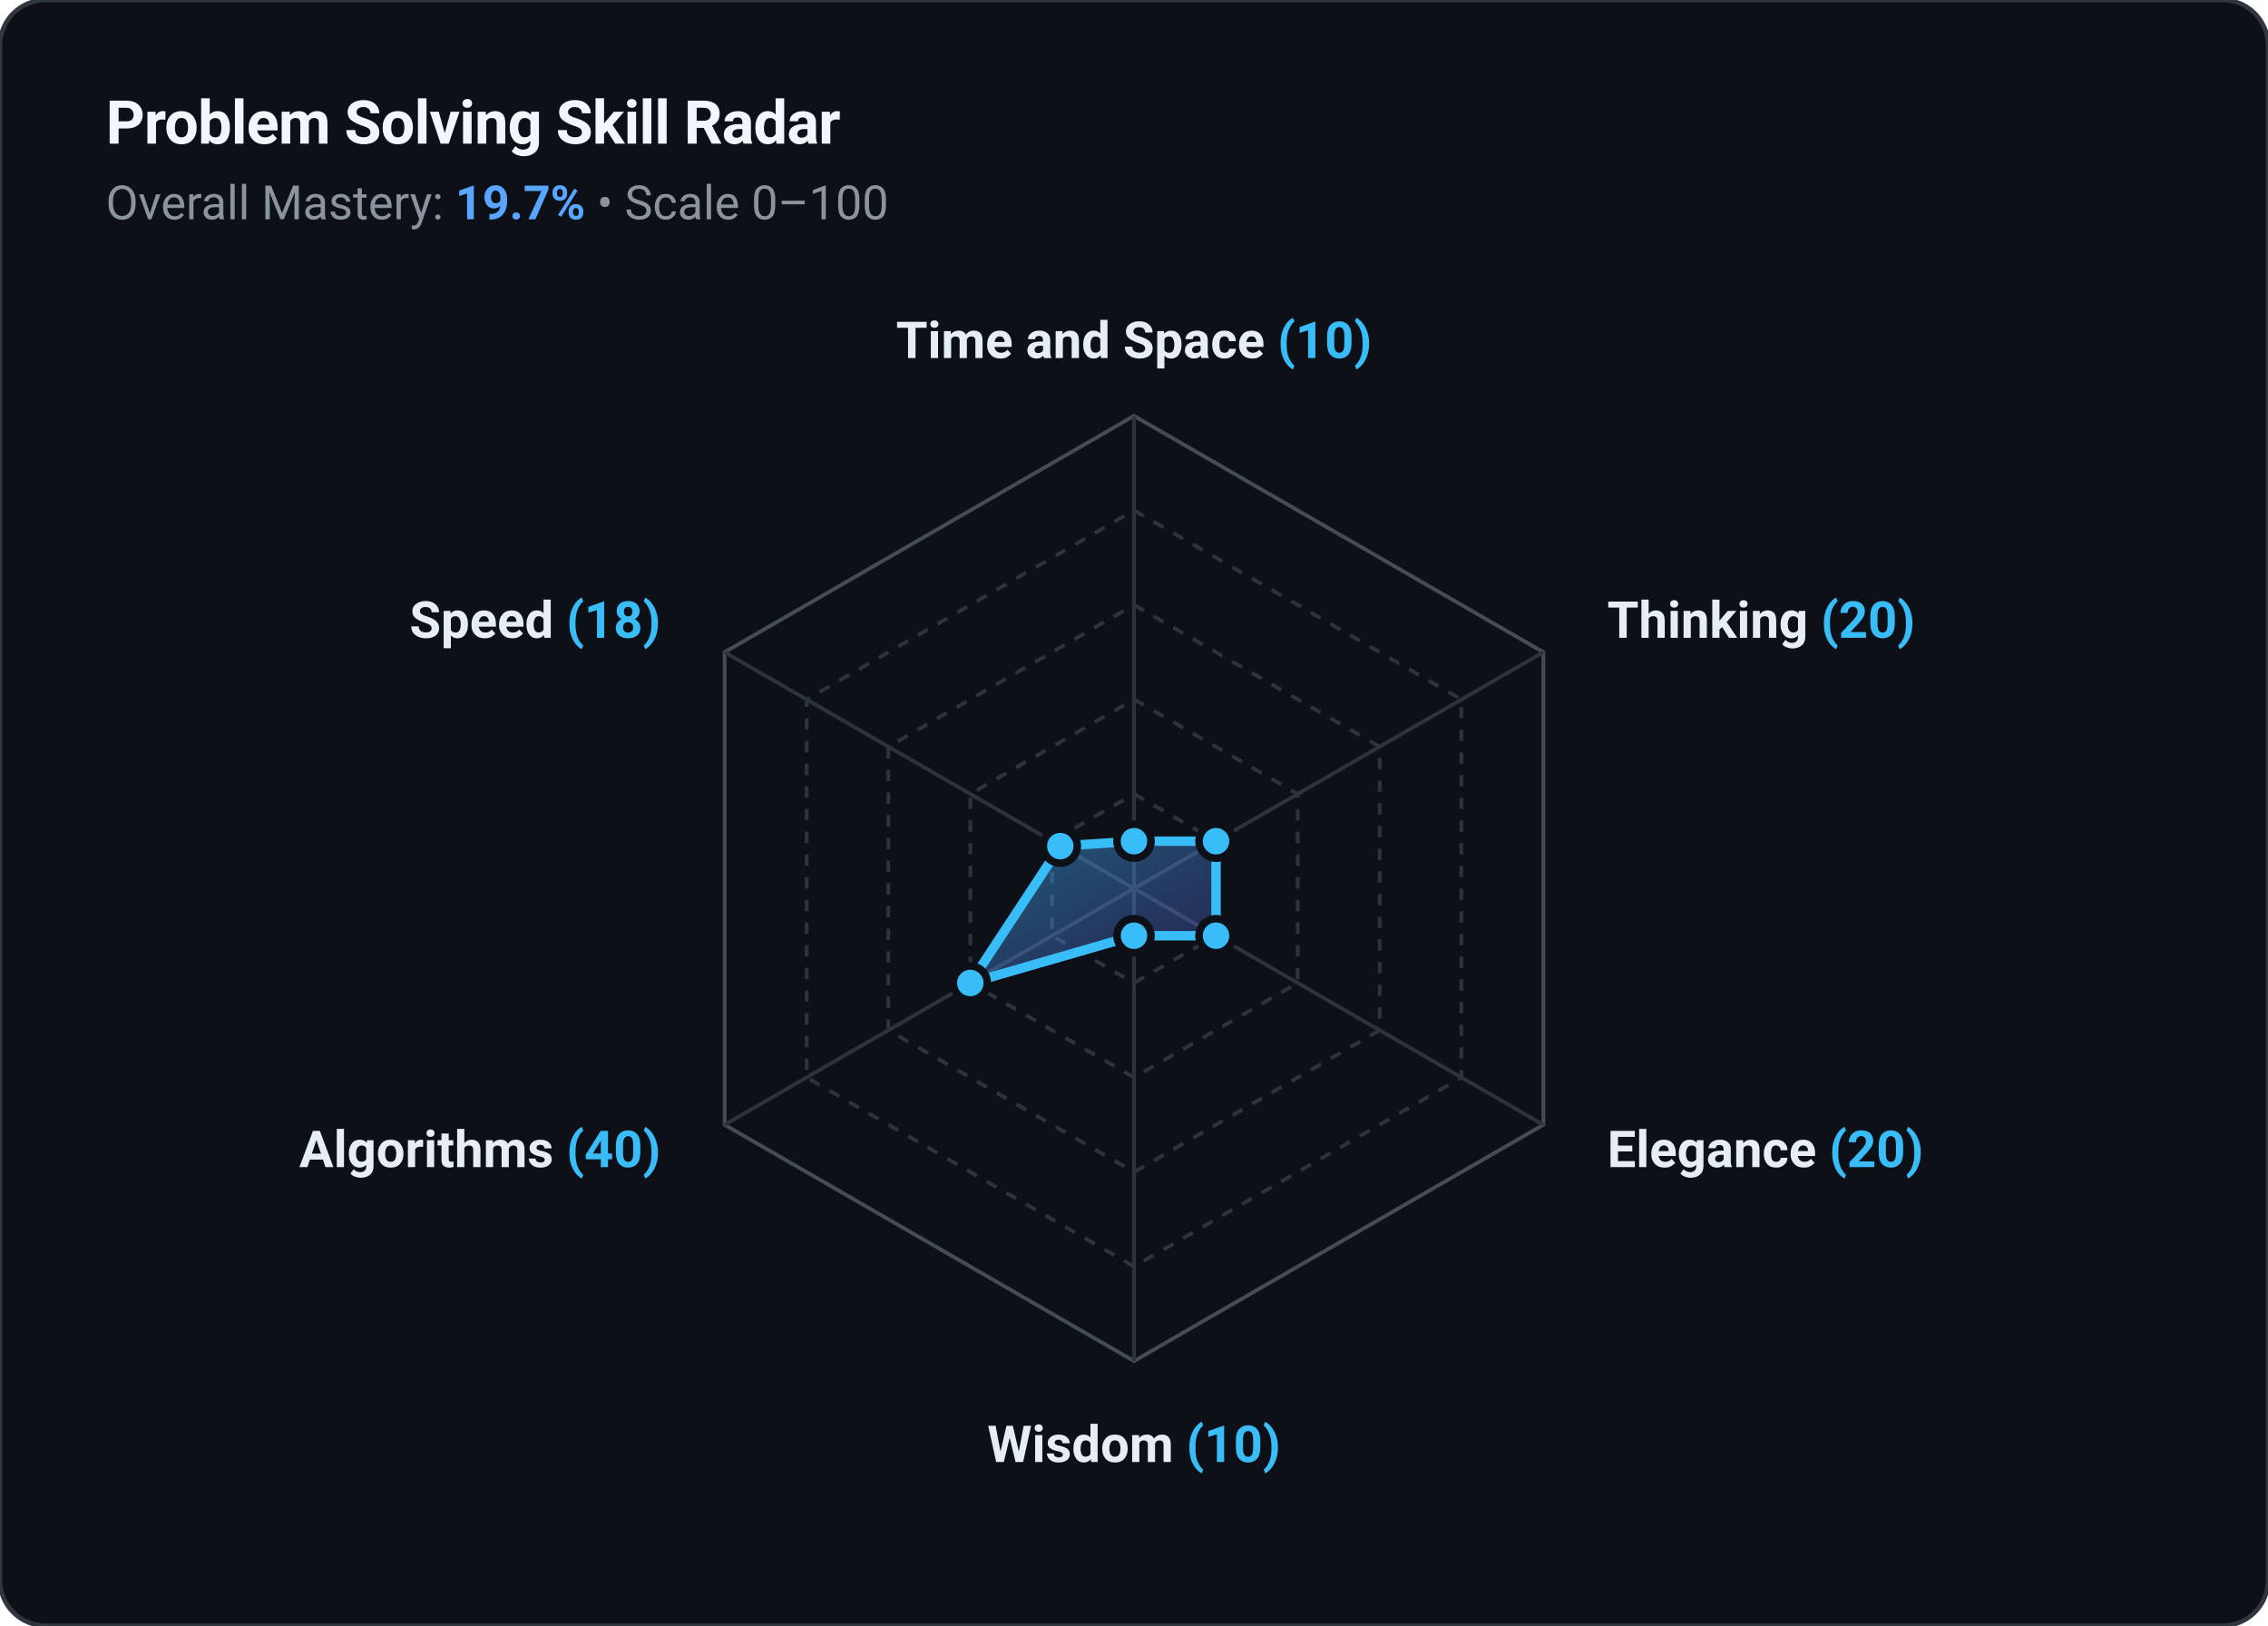
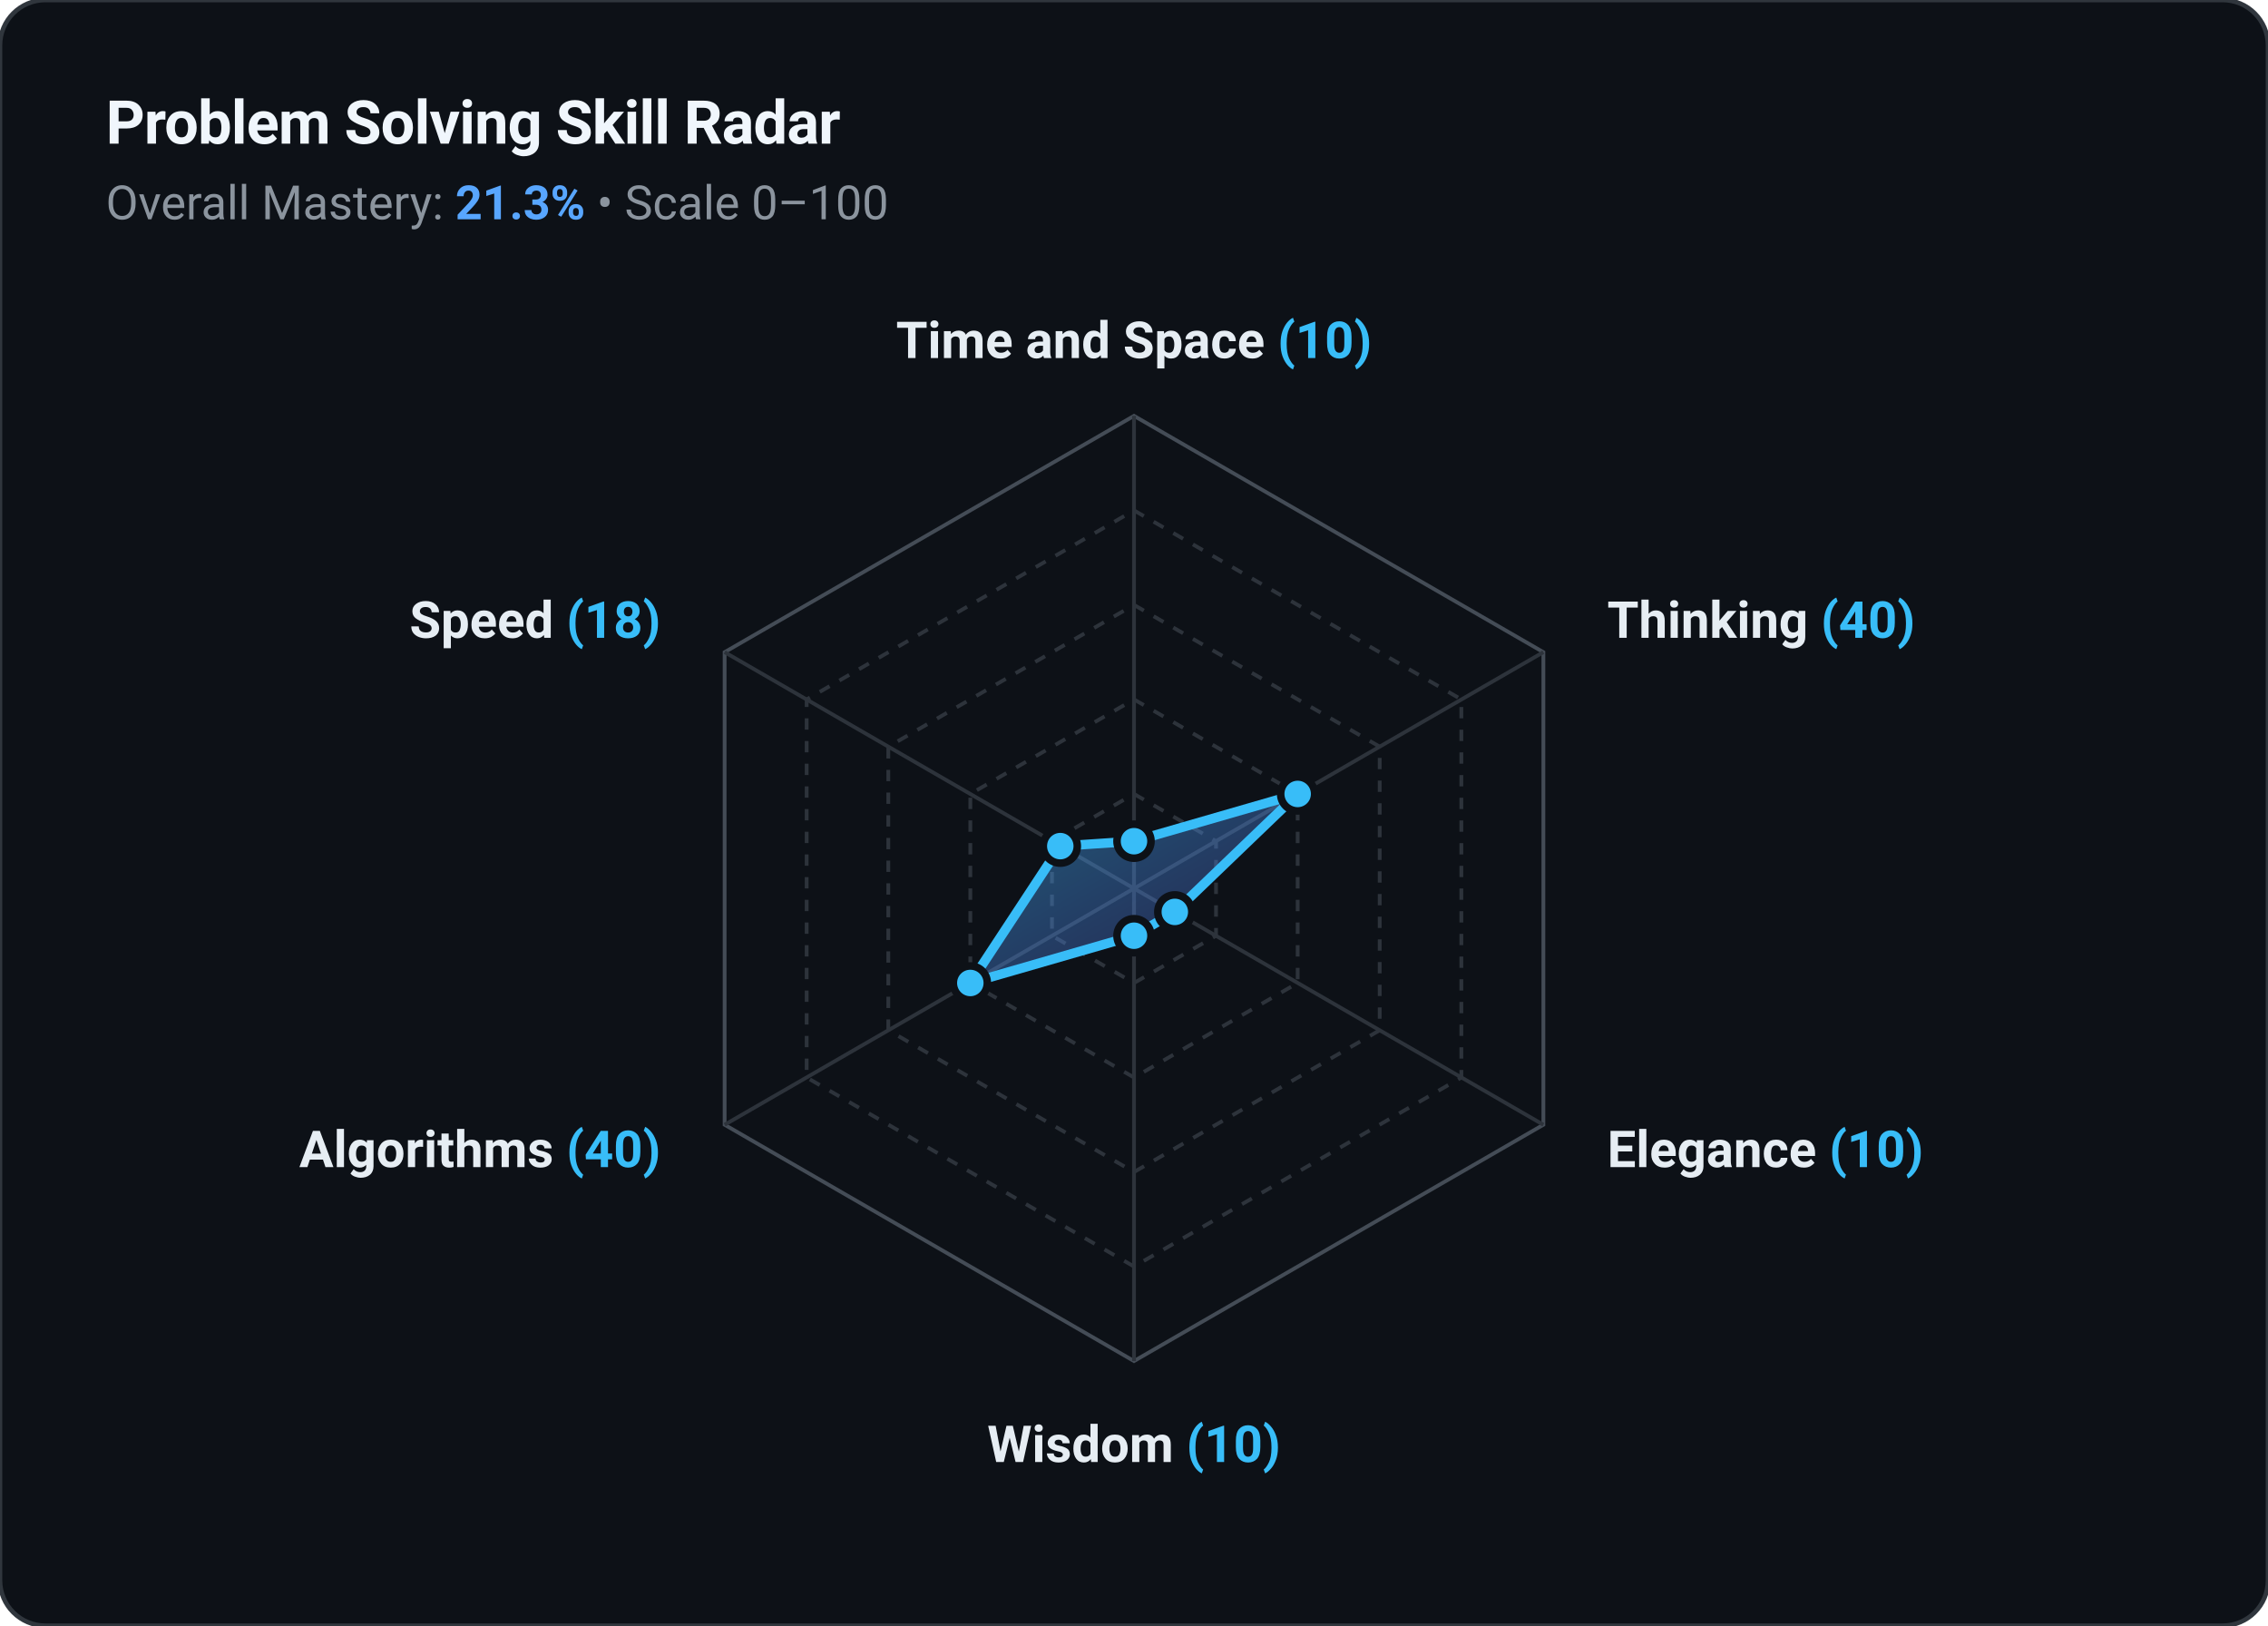
<svg xmlns="http://www.w3.org/2000/svg" viewBox="0 0 600 430" width="600" height="430">
  <defs>
    <linearGradient id="polyGrad" x1="0%" y1="0%" x2="100%" y2="100%">
      <stop offset="0%" stop-color="#38bdf8" stop-opacity="0.45" />
      <stop offset="100%" stop-color="#6366f1" stop-opacity="0.25" />
    </linearGradient>
  </defs>
  <rect width="600" height="430" rx="12" fill="#0d1117" stroke="#30363d" stroke-width="1.2" />
  <text x="28" y="38" fill="#f0f6fc" font-family="-apple-system, BlinkMacSystemFont, 'Segoe UI', Roboto, Helvetica, Arial, sans-serif" font-size="16" font-weight="700" letter-spacing="-0.2px">Problem Solving Skill Radar</text>
-   <text x="28" y="58" fill="#8b949e" font-family="-apple-system, BlinkMacSystemFont, 'Segoe UI', Roboto, Helvetica, Arial, sans-serif" font-size="12.5">Overall Mastery: <tspan fill="#58a6ff" font-weight="700">19.7%</tspan> • Scale 0–100</text>
+   <text x="28" y="58" fill="#8b949e" font-family="-apple-system, BlinkMacSystemFont, 'Segoe UI', Roboto, Helvetica, Arial, sans-serif" font-size="12.5">Overall Mastery: <tspan fill="#58a6ff" font-weight="700">21.3%</tspan> • Scale 0–100</text>
  <polygon points="300.0,210.0 321.7,222.5 321.7,247.5 300.0,260.0 278.3,247.5 278.3,222.5" fill="none" stroke="#2d333b" stroke-width="1" stroke-dasharray="3,3" />
  <polygon points="300.0,185.0 343.3,210.0 343.3,260.0 300.0,285.0 256.7,260.0 256.7,210.0" fill="none" stroke="#2d333b" stroke-width="1" stroke-dasharray="3,3" />
  <polygon points="300.0,160.0 365.0,197.5 365.0,272.5 300.0,310.0 235.0,272.5 235.0,197.5" fill="none" stroke="#2d333b" stroke-width="1" stroke-dasharray="3,3" />
  <polygon points="300.0,135.0 386.6,185.0 386.6,285.0 300.0,335.0 213.4,285.0 213.4,185.0" fill="none" stroke="#2d333b" stroke-width="1" stroke-dasharray="3,3" />
  <polygon points="300.0,110.0 408.3,172.5 408.3,297.5 300.0,360.0 191.7,297.5 191.7,172.5" fill="none" stroke="#444c56" stroke-width="1" />
  <line x1="300.0" y1="235.0" x2="300.0" y2="110.0" stroke="#2d333b" stroke-width="1" />
  <line x1="300.0" y1="235.0" x2="408.3" y2="172.5" stroke="#2d333b" stroke-width="1" />
  <line x1="300.0" y1="235.0" x2="408.3" y2="297.5" stroke="#2d333b" stroke-width="1" />
  <line x1="300.0" y1="235.0" x2="300.0" y2="360.0" stroke="#2d333b" stroke-width="1" />
  <line x1="300.0" y1="235.0" x2="191.7" y2="297.5" stroke="#2d333b" stroke-width="1" />
  <line x1="300.0" y1="235.0" x2="191.7" y2="172.5" stroke="#2d333b" stroke-width="1" />
-   <polygon points="300.0,222.5 321.7,222.5 321.7,247.5 300.0,247.5 256.7,260.0 280.5,223.8" fill="url(#polyGrad)" stroke="#38bdf8" stroke-width="2.5" stroke-linejoin="round" />
+   <polygon points="300.0,222.5 343.3,210.0 310.8,241.2 300.0,247.5 256.7,260.0 280.5,223.8" fill="url(#polyGrad)" stroke="#38bdf8" stroke-width="2.5" stroke-linejoin="round" />
  <circle cx="300.0" cy="222.5" r="4.5" fill="#38bdf8" stroke="#0d1117" stroke-width="2" />
-   <circle cx="321.7" cy="222.5" r="4.5" fill="#38bdf8" stroke="#0d1117" stroke-width="2" />
-   <circle cx="321.7" cy="247.5" r="4.5" fill="#38bdf8" stroke="#0d1117" stroke-width="2" />
+   <circle cx="343.3" cy="210.0" r="4.5" fill="#38bdf8" stroke="#0d1117" stroke-width="2" />
+   <circle cx="310.8" cy="241.2" r="4.5" fill="#38bdf8" stroke="#0d1117" stroke-width="2" />
  <circle cx="300.0" cy="247.5" r="4.5" fill="#38bdf8" stroke="#0d1117" stroke-width="2" />
  <circle cx="256.7" cy="260.0" r="4.5" fill="#38bdf8" stroke="#0d1117" stroke-width="2" />
  <circle cx="280.5" cy="223.8" r="4.5" fill="#38bdf8" stroke="#0d1117" stroke-width="2" />
  <text x="300.0" y="91.0" fill="#e6edf3" font-family="-apple-system, BlinkMacSystemFont, 'Segoe UI', Roboto, Helvetica, Arial, sans-serif" font-size="13.5" font-weight="600" text-anchor="middle" dominant-baseline="middle">Time and Space <tspan fill="#38bdf8" font-weight="700">(10)</tspan>
  </text>
-   <text x="425.2" y="165.0" fill="#e6edf3" font-family="-apple-system, BlinkMacSystemFont, 'Segoe UI', Roboto, Helvetica, Arial, sans-serif" font-size="13.5" font-weight="600" text-anchor="start" dominant-baseline="middle">Thinking <tspan fill="#38bdf8" font-weight="700">(20)</tspan>
+   <text x="425.2" y="165.0" fill="#e6edf3" font-family="-apple-system, BlinkMacSystemFont, 'Segoe UI', Roboto, Helvetica, Arial, sans-serif" font-size="13.5" font-weight="600" text-anchor="start" dominant-baseline="middle">Thinking <tspan fill="#38bdf8" font-weight="700">(40)</tspan>
  </text>
-   <text x="425.2" y="305.0" fill="#e6edf3" font-family="-apple-system, BlinkMacSystemFont, 'Segoe UI', Roboto, Helvetica, Arial, sans-serif" font-size="13.5" font-weight="600" text-anchor="start" dominant-baseline="middle">Elegance <tspan fill="#38bdf8" font-weight="700">(20)</tspan>
+   <text x="425.2" y="305.0" fill="#e6edf3" font-family="-apple-system, BlinkMacSystemFont, 'Segoe UI', Roboto, Helvetica, Arial, sans-serif" font-size="13.5" font-weight="600" text-anchor="start" dominant-baseline="middle">Elegance <tspan fill="#38bdf8" font-weight="700">(10)</tspan>
  </text>
  <text x="300.0" y="383.0" fill="#e6edf3" font-family="-apple-system, BlinkMacSystemFont, 'Segoe UI', Roboto, Helvetica, Arial, sans-serif" font-size="13.5" font-weight="600" text-anchor="middle" dominant-baseline="middle">Wisdom <tspan fill="#38bdf8" font-weight="700">(10)</tspan>
  </text>
  <text x="174.8" y="305.0" fill="#e6edf3" font-family="-apple-system, BlinkMacSystemFont, 'Segoe UI', Roboto, Helvetica, Arial, sans-serif" font-size="13.5" font-weight="600" text-anchor="end" dominant-baseline="middle">Algorithms <tspan fill="#38bdf8" font-weight="700">(40)</tspan>
  </text>
  <text x="174.8" y="165.0" fill="#e6edf3" font-family="-apple-system, BlinkMacSystemFont, 'Segoe UI', Roboto, Helvetica, Arial, sans-serif" font-size="13.5" font-weight="600" text-anchor="end" dominant-baseline="middle">Speed <tspan fill="#38bdf8" font-weight="700">(18)</tspan>
  </text>
</svg>
